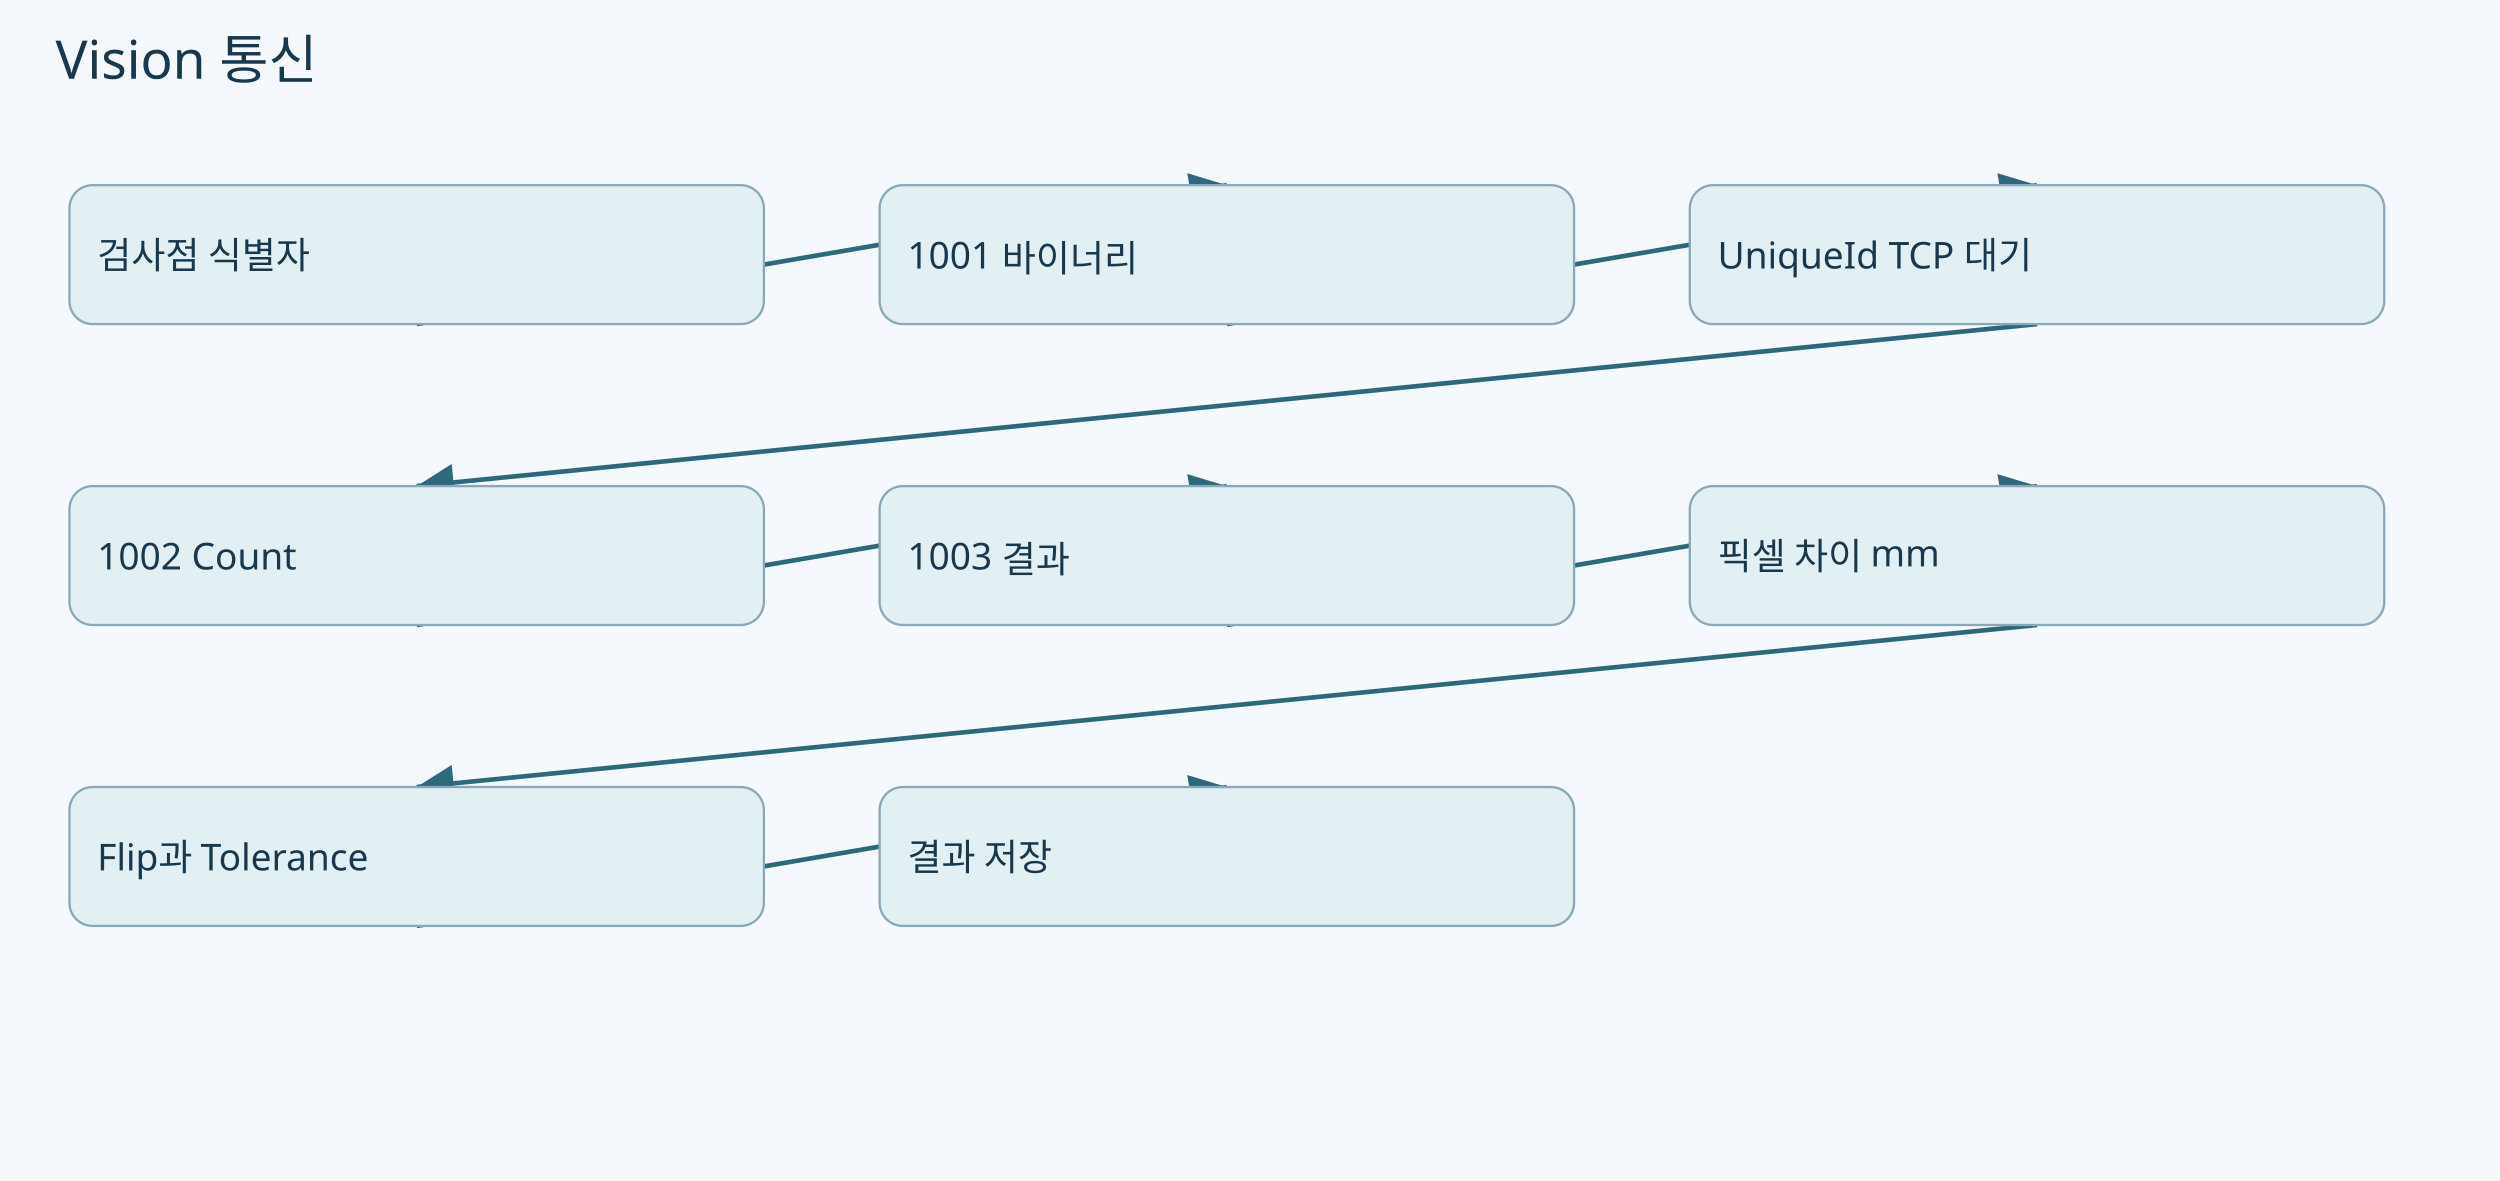
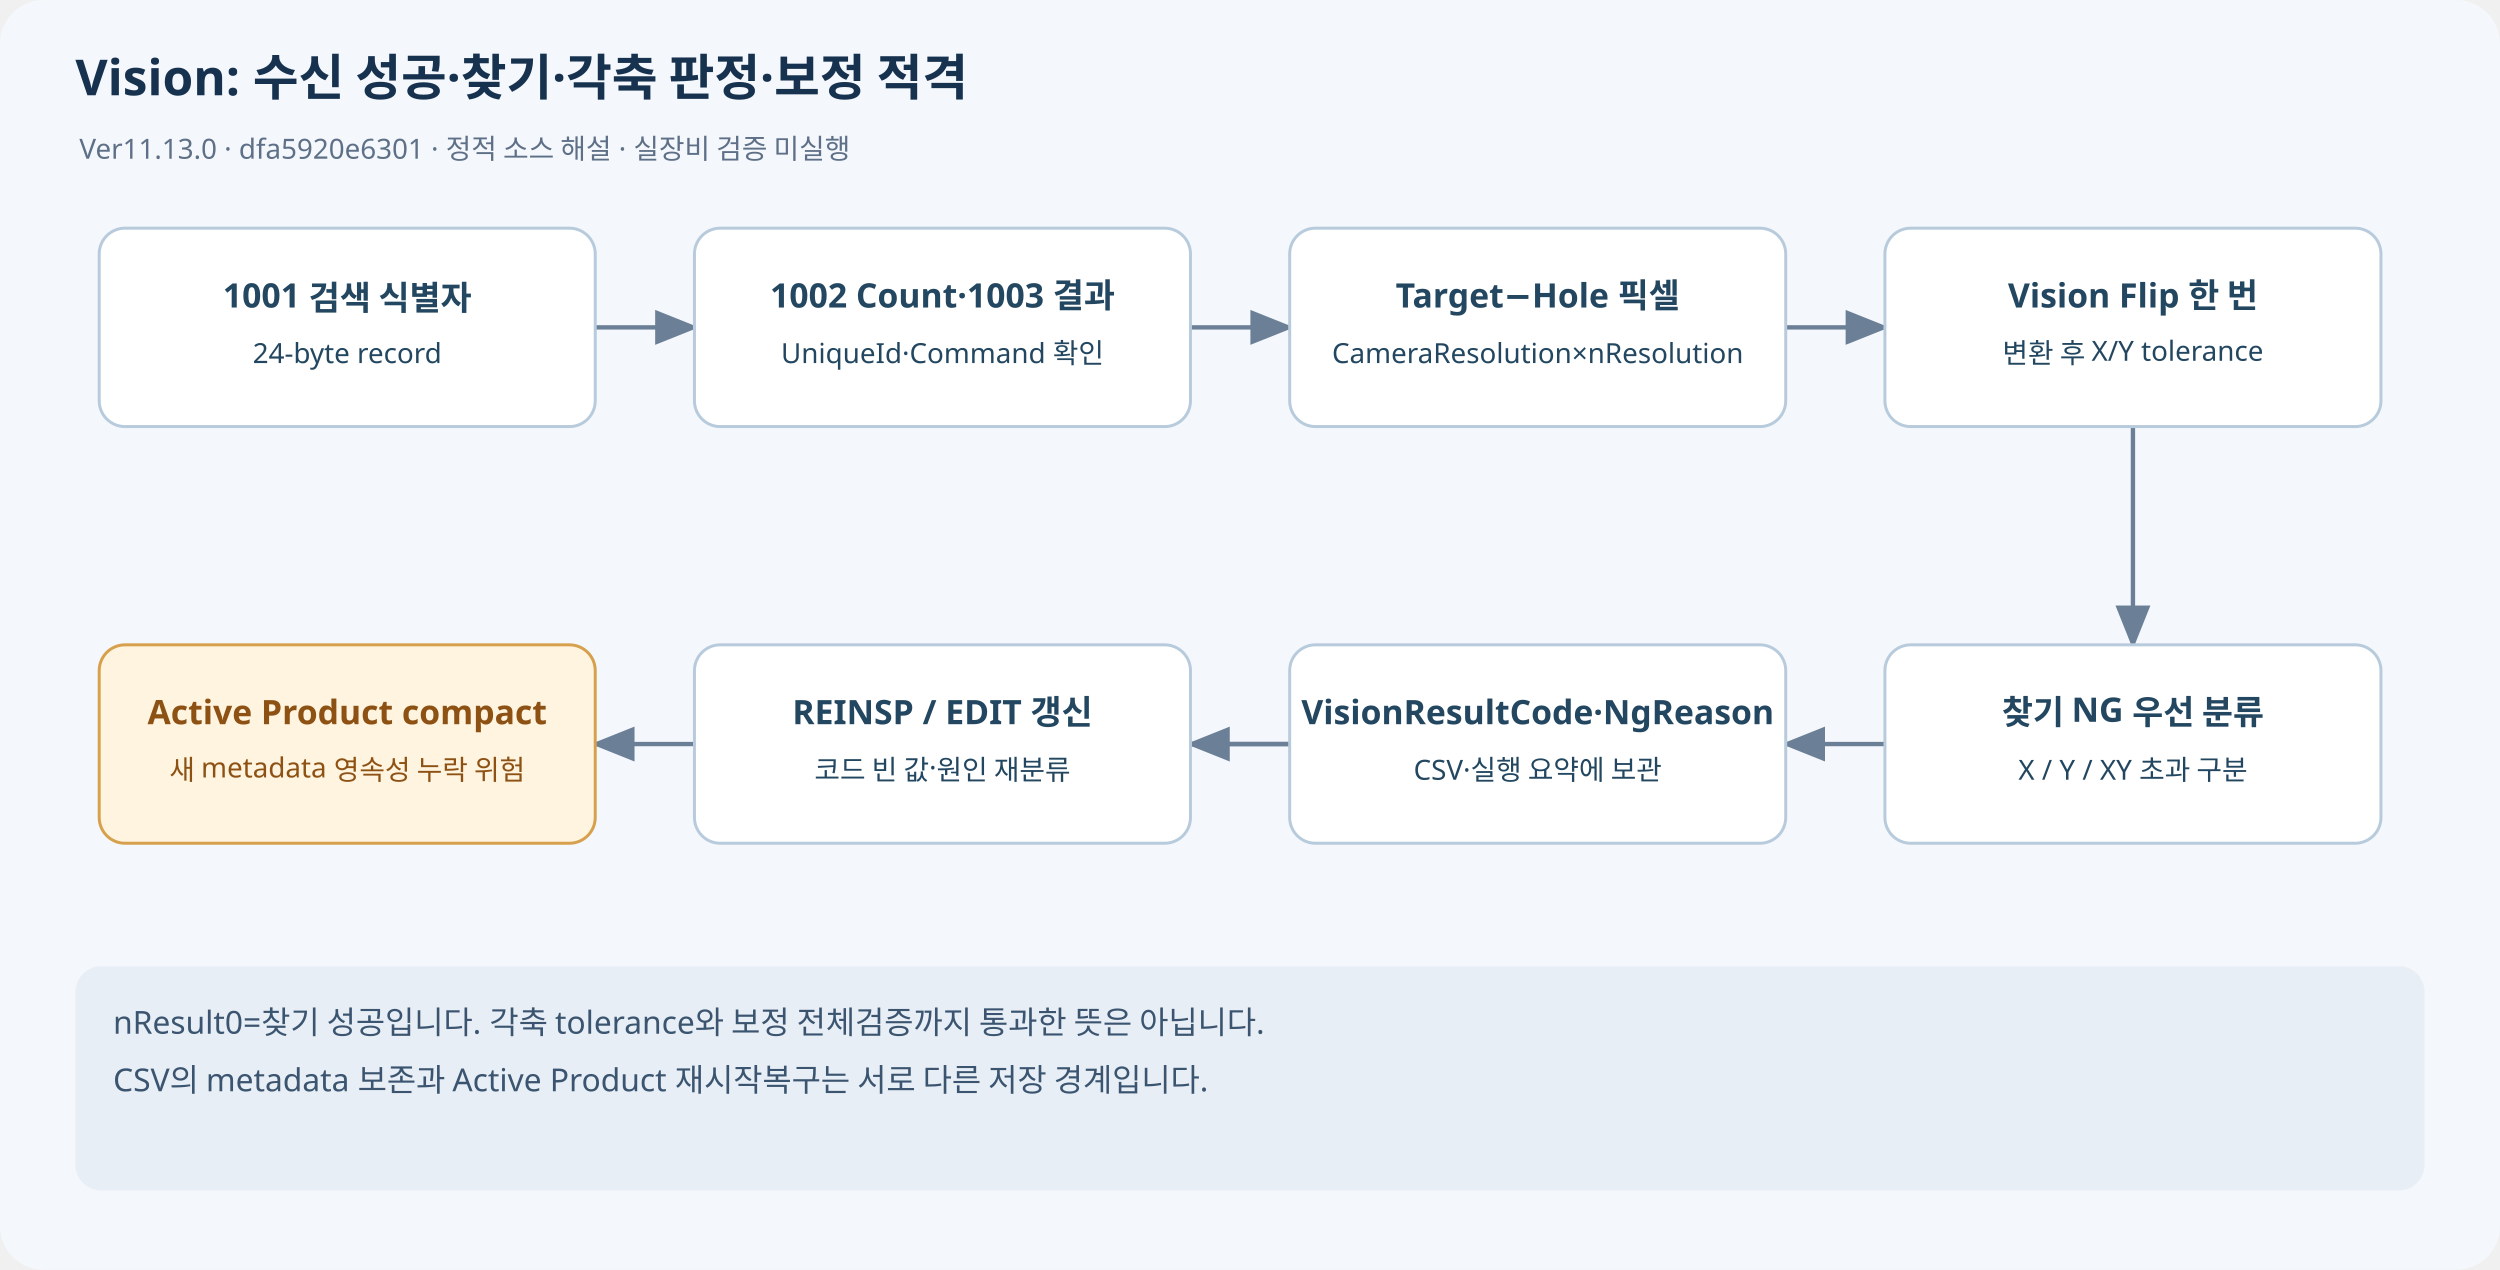
- <svg xmlns="http://www.w3.org/2000/svg" width="1080" height="510" viewBox="0 0 1080 510">
+ <svg xmlns="http://www.w3.org/2000/svg" viewBox="0 0 1260 640" role="img" aria-labelledby="title desc">
  <defs>
-     <marker id="arrow" markerWidth="9" markerHeight="9" refX="8" refY="4" orient="auto">
-       <path d="M0 0L8 4L0 8" fill="#2e687c" />
+     <marker id="arrow" markerWidth="10" markerHeight="8" refX="9" refY="4" orient="auto">
+       <path d="M0 0L10 4L0 8Z" fill="#6b7f97" />
    </marker>
  </defs>
-   <rect width="1080" height="510" fill="#f5f8fc" />
-   <text x="24" y="34" font-family="Segoe UI,sans-serif" font-size="23" fill="#18384e">Vision 통신</text>
-   <path d="M180 140 L530 80" fill="none" stroke="#2e687c" stroke-width="2" marker-end="url(#arrow)" />
-   <path d="M530 140 L880 80" fill="none" stroke="#2e687c" stroke-width="2" marker-end="url(#arrow)" />
-   <path d="M880 140 L180 210" fill="none" stroke="#2e687c" stroke-width="2" marker-end="url(#arrow)" />
-   <path d="M180 270 L530 210" fill="none" stroke="#2e687c" stroke-width="2" marker-end="url(#arrow)" />
-   <path d="M530 270 L880 210" fill="none" stroke="#2e687c" stroke-width="2" marker-end="url(#arrow)" />
-   <path d="M880 270 L180 340" fill="none" stroke="#2e687c" stroke-width="2" marker-end="url(#arrow)" />
-   <path d="M180 400 L530 340" fill="none" stroke="#2e687c" stroke-width="2" marker-end="url(#arrow)" />
-   <rect x="30" y="80" width="300" height="60" rx="10" fill="#e2f0f3" stroke="#89a8b9" />
-   <text x="42" y="116" font-family="Segoe UI,sans-serif" font-size="16" fill="#18384e">검사점 식별자</text>
-   <rect x="380" y="80" width="300" height="60" rx="10" fill="#e2f0f3" stroke="#89a8b9" />
-   <text x="392" y="116" font-family="Segoe UI,sans-serif" font-size="16" fill="#18384e">1001 바이너리</text>
-   <rect x="730" y="80" width="300" height="60" rx="10" fill="#e2f0f3" stroke="#89a8b9" />
-   <text x="742" y="116" font-family="Segoe UI,sans-serif" font-size="16" fill="#18384e">UniqueId TCP 대기</text>
-   <rect x="30" y="210" width="300" height="60" rx="10" fill="#e2f0f3" stroke="#89a8b9" />
-   <text x="42" y="246" font-family="Segoe UI,sans-serif" font-size="16" fill="#18384e">1002 Count</text>
-   <rect x="380" y="210" width="300" height="60" rx="10" fill="#e2f0f3" stroke="#89a8b9" />
-   <text x="392" y="246" font-family="Segoe UI,sans-serif" font-size="16" fill="#18384e">1003 결과</text>
-   <rect x="730" y="210" width="300" height="60" rx="10" fill="#e2f0f3" stroke="#89a8b9" />
-   <text x="742" y="246" font-family="Segoe UI,sans-serif" font-size="16" fill="#18384e">픽셀 차이 mm</text>
-   <rect x="30" y="340" width="300" height="60" rx="10" fill="#e2f0f3" stroke="#89a8b9" />
-   <text x="42" y="376" font-family="Segoe UI,sans-serif" font-size="16" fill="#18384e">Flip과 Tolerance</text>
-   <rect x="380" y="340" width="300" height="60" rx="10" fill="#e2f0f3" stroke="#89a8b9" />
-   <text x="392" y="376" font-family="Segoe UI,sans-serif" font-size="16" fill="#18384e">결과 저장</text>
+   <rect width="1260" height="640" rx="22" fill="#f4f7fb" />
+   <text x="38" y="48" font-family="Malgun Gothic, sans-serif" font-size="25" font-weight="700" fill="#16324f">Vision: 수신 성공·찾기·각축 판정·보정 적격</text>
+   <text x="40" y="80" font-family="Malgun Gothic, sans-serif" font-size="14" fill="#5e7087">Ver11.13.0 · dfa5920e6301 · 정적 소스 해설 · 실장비 검증 미실행</text>
+   <path d="M300 165L350 165" fill="none" stroke="#6b7f97" stroke-width="2.2" marker-end="url(#arrow)" />
+   <path d="M600 165L650 165" fill="none" stroke="#6b7f97" stroke-width="2.2" marker-end="url(#arrow)" />
+   <path d="M900 165L950 165" fill="none" stroke="#6b7f97" stroke-width="2.2" marker-end="url(#arrow)" />
+   <path d="M1075 215V270H1075V325" fill="none" stroke="#6b7f97" stroke-width="2.2" marker-end="url(#arrow)" />
+   <path d="M950 375L900 375" fill="none" stroke="#6b7f97" stroke-width="2.2" marker-end="url(#arrow)" />
+   <path d="M650 375L600 375" fill="none" stroke="#6b7f97" stroke-width="2.2" marker-end="url(#arrow)" />
+   <path d="M650 375L300 375" fill="none" stroke="#6b7f97" stroke-width="2.2" marker-end="url(#arrow)" />
+   <rect x="50" y="115" width="250" height="100" rx="13" fill="#ffffff" stroke="#b7cbdc" stroke-width="1.5" />
+   <text x="175" y="155" text-anchor="middle" font-family="Malgun Gothic, sans-serif" font-size="17" font-weight="700" fill="#234760">1001 검색 식별자</text>
+   <text x="175" y="183" text-anchor="middle" font-family="Malgun Gothic, sans-serif" font-size="14" font-weight="400" fill="#234760">24-byte record</text>
+   <rect x="350" y="115" width="250" height="100" rx="13" fill="#ffffff" stroke="#b7cbdc" stroke-width="1.5" />
+   <text x="475" y="155" text-anchor="middle" font-family="Malgun Gothic, sans-serif" font-size="17" font-weight="700" fill="#234760">1002 Count·1003 결과</text>
+   <text x="475" y="183" text-anchor="middle" font-family="Malgun Gothic, sans-serif" font-size="14" font-weight="400" fill="#234760">UniqueId·Command 확인</text>
+   <rect x="650" y="115" width="250" height="100" rx="13" fill="#ffffff" stroke="#b7cbdc" stroke-width="1.5" />
+   <text x="775" y="155" text-anchor="middle" font-family="Malgun Gothic, sans-serif" font-size="17" font-weight="700" fill="#234760">Target−Hole 픽셀</text>
+   <text x="775" y="183" text-anchor="middle" font-family="Malgun Gothic, sans-serif" font-size="14" font-weight="400" fill="#234760">CameraResolution×nResolution</text>
+   <rect x="950" y="115" width="250" height="100" rx="13" fill="#ffffff" stroke="#b7cbdc" stroke-width="1.5" />
+   <text x="1075" y="155" text-anchor="middle" font-family="Malgun Gothic, sans-serif" font-size="17" font-weight="700" fill="#234760">Vision Flip 한 번</text>
+   <text x="1075" y="183" text-anchor="middle" font-family="Malgun Gothic, sans-serif" font-size="14" font-weight="400" fill="#234760">변환 후 X/Y tolerance</text>
+   <rect x="950" y="325" width="250" height="100" rx="13" fill="#ffffff" stroke="#b7cbdc" stroke-width="1.5" />
+   <text x="1075" y="365" text-anchor="middle" font-family="Malgun Gothic, sans-serif" font-size="17" font-weight="700" fill="#234760">찾기 NG 우선 분류</text>
+   <text x="1075" y="393" text-anchor="middle" font-family="Malgun Gothic, sans-serif" font-size="14" font-weight="400" fill="#234760">X / Y / XY 초과 구분</text>
+   <rect x="650" y="325" width="250" height="100" rx="13" fill="#ffffff" stroke="#b7cbdc" stroke-width="1.5" />
+   <text x="775" y="365" text-anchor="middle" font-family="Malgun Gothic, sans-serif" font-size="17" font-weight="700" fill="#234760">VisionResultCode·NgReason</text>
+   <text x="775" y="393" text-anchor="middle" font-family="Malgun Gothic, sans-serif" font-size="14" font-weight="400" fill="#234760">CSV·실행 요약에 보관</text>
+   <rect x="350" y="325" width="250" height="100" rx="13" fill="#ffffff" stroke="#b7cbdc" stroke-width="1.5" />
+   <text x="475" y="365" text-anchor="middle" font-family="Malgun Gothic, sans-serif" font-size="17" font-weight="700" fill="#234760">REINSP / EDIT 갱신</text>
+   <text x="475" y="393" text-anchor="middle" font-family="Malgun Gothic, sans-serif" font-size="14" font-weight="400" fill="#234760">코드 빈 값·원인 재분류</text>
+   <rect x="50" y="325" width="250" height="100" rx="13" fill="#fff4df" stroke="#d6a04c" stroke-width="1.5" />
+   <text x="175" y="365" text-anchor="middle" font-family="Malgun Gothic, sans-serif" font-size="17" font-weight="700" fill="#8d5114">Active Product compact</text>
+   <text x="175" y="393" text-anchor="middle" font-family="Malgun Gothic, sans-serif" font-size="14" font-weight="400" fill="#8d5114">새 metadata 영속성 누락 위험</text>
+   <rect x="38" y="487" width="1184" height="113" rx="13" fill="#e8eef5" />
+   <text x="57" y="521" font-family="Malgun Gothic, sans-serif" font-size="16" fill="#3b5570">nResult0=찾기 성공입니다. 각축 tolerance와 보정 전체검증까지 통과한 뜻은 아닙니다.</text>
+   <text x="57" y="550" font-family="Malgun Gothic, sans-serif" font-size="16" fill="#3b5570">CSV의 metadata 보존과 Active Product 재시작복구는 서로 다른 저장 경계입니다.</text>
</svg>
